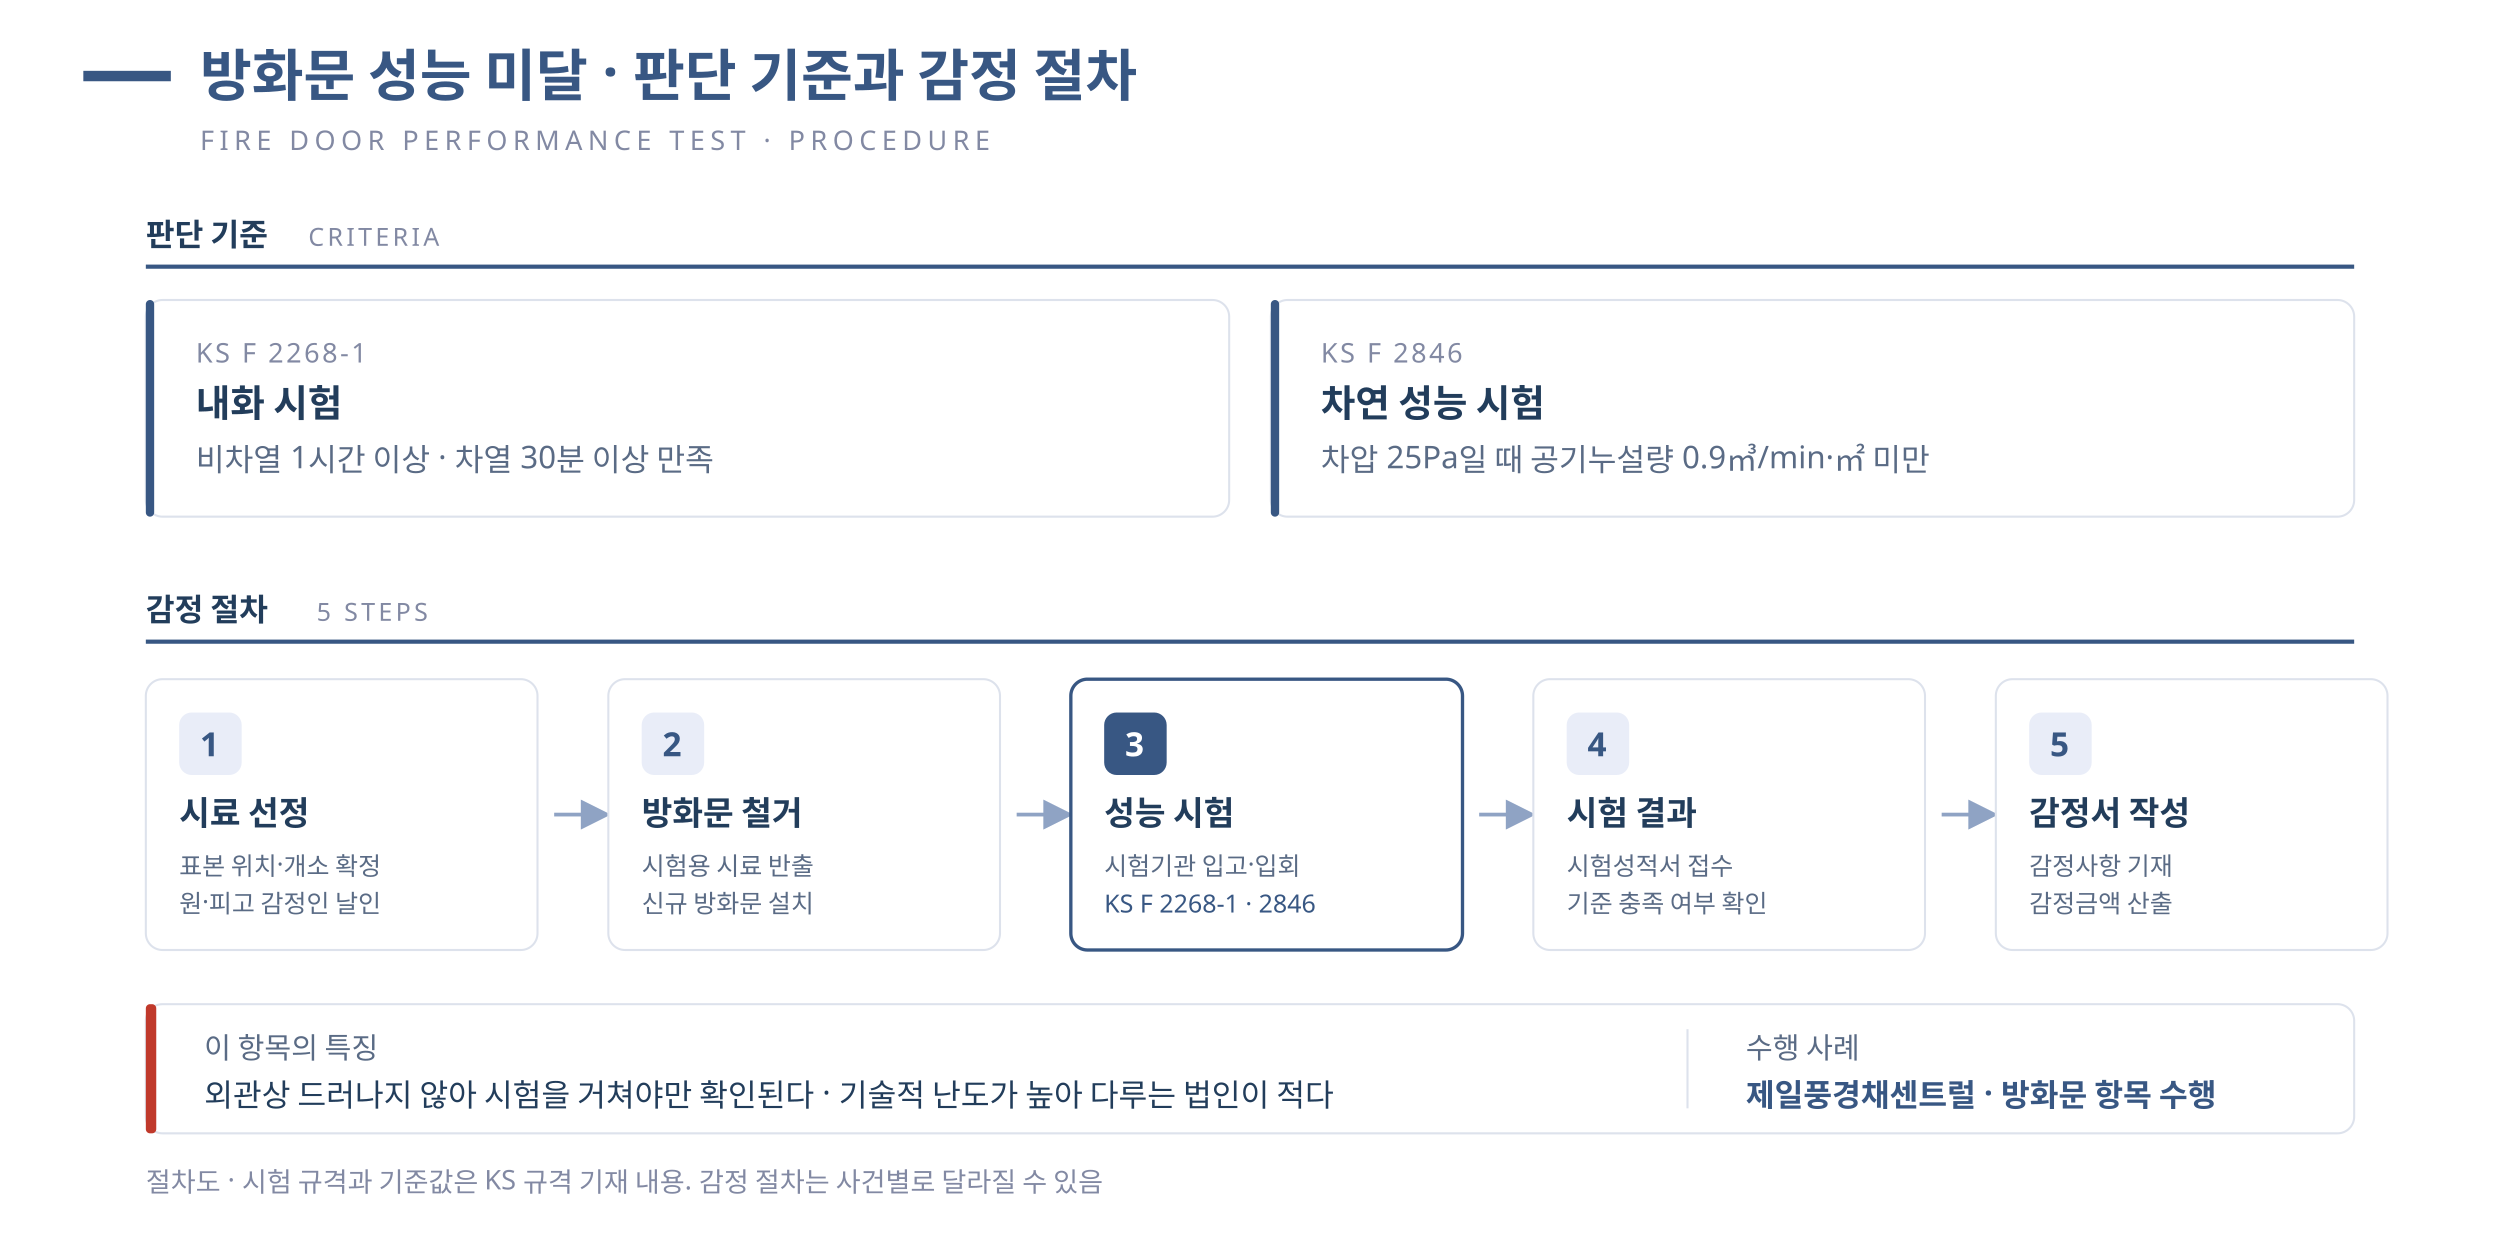
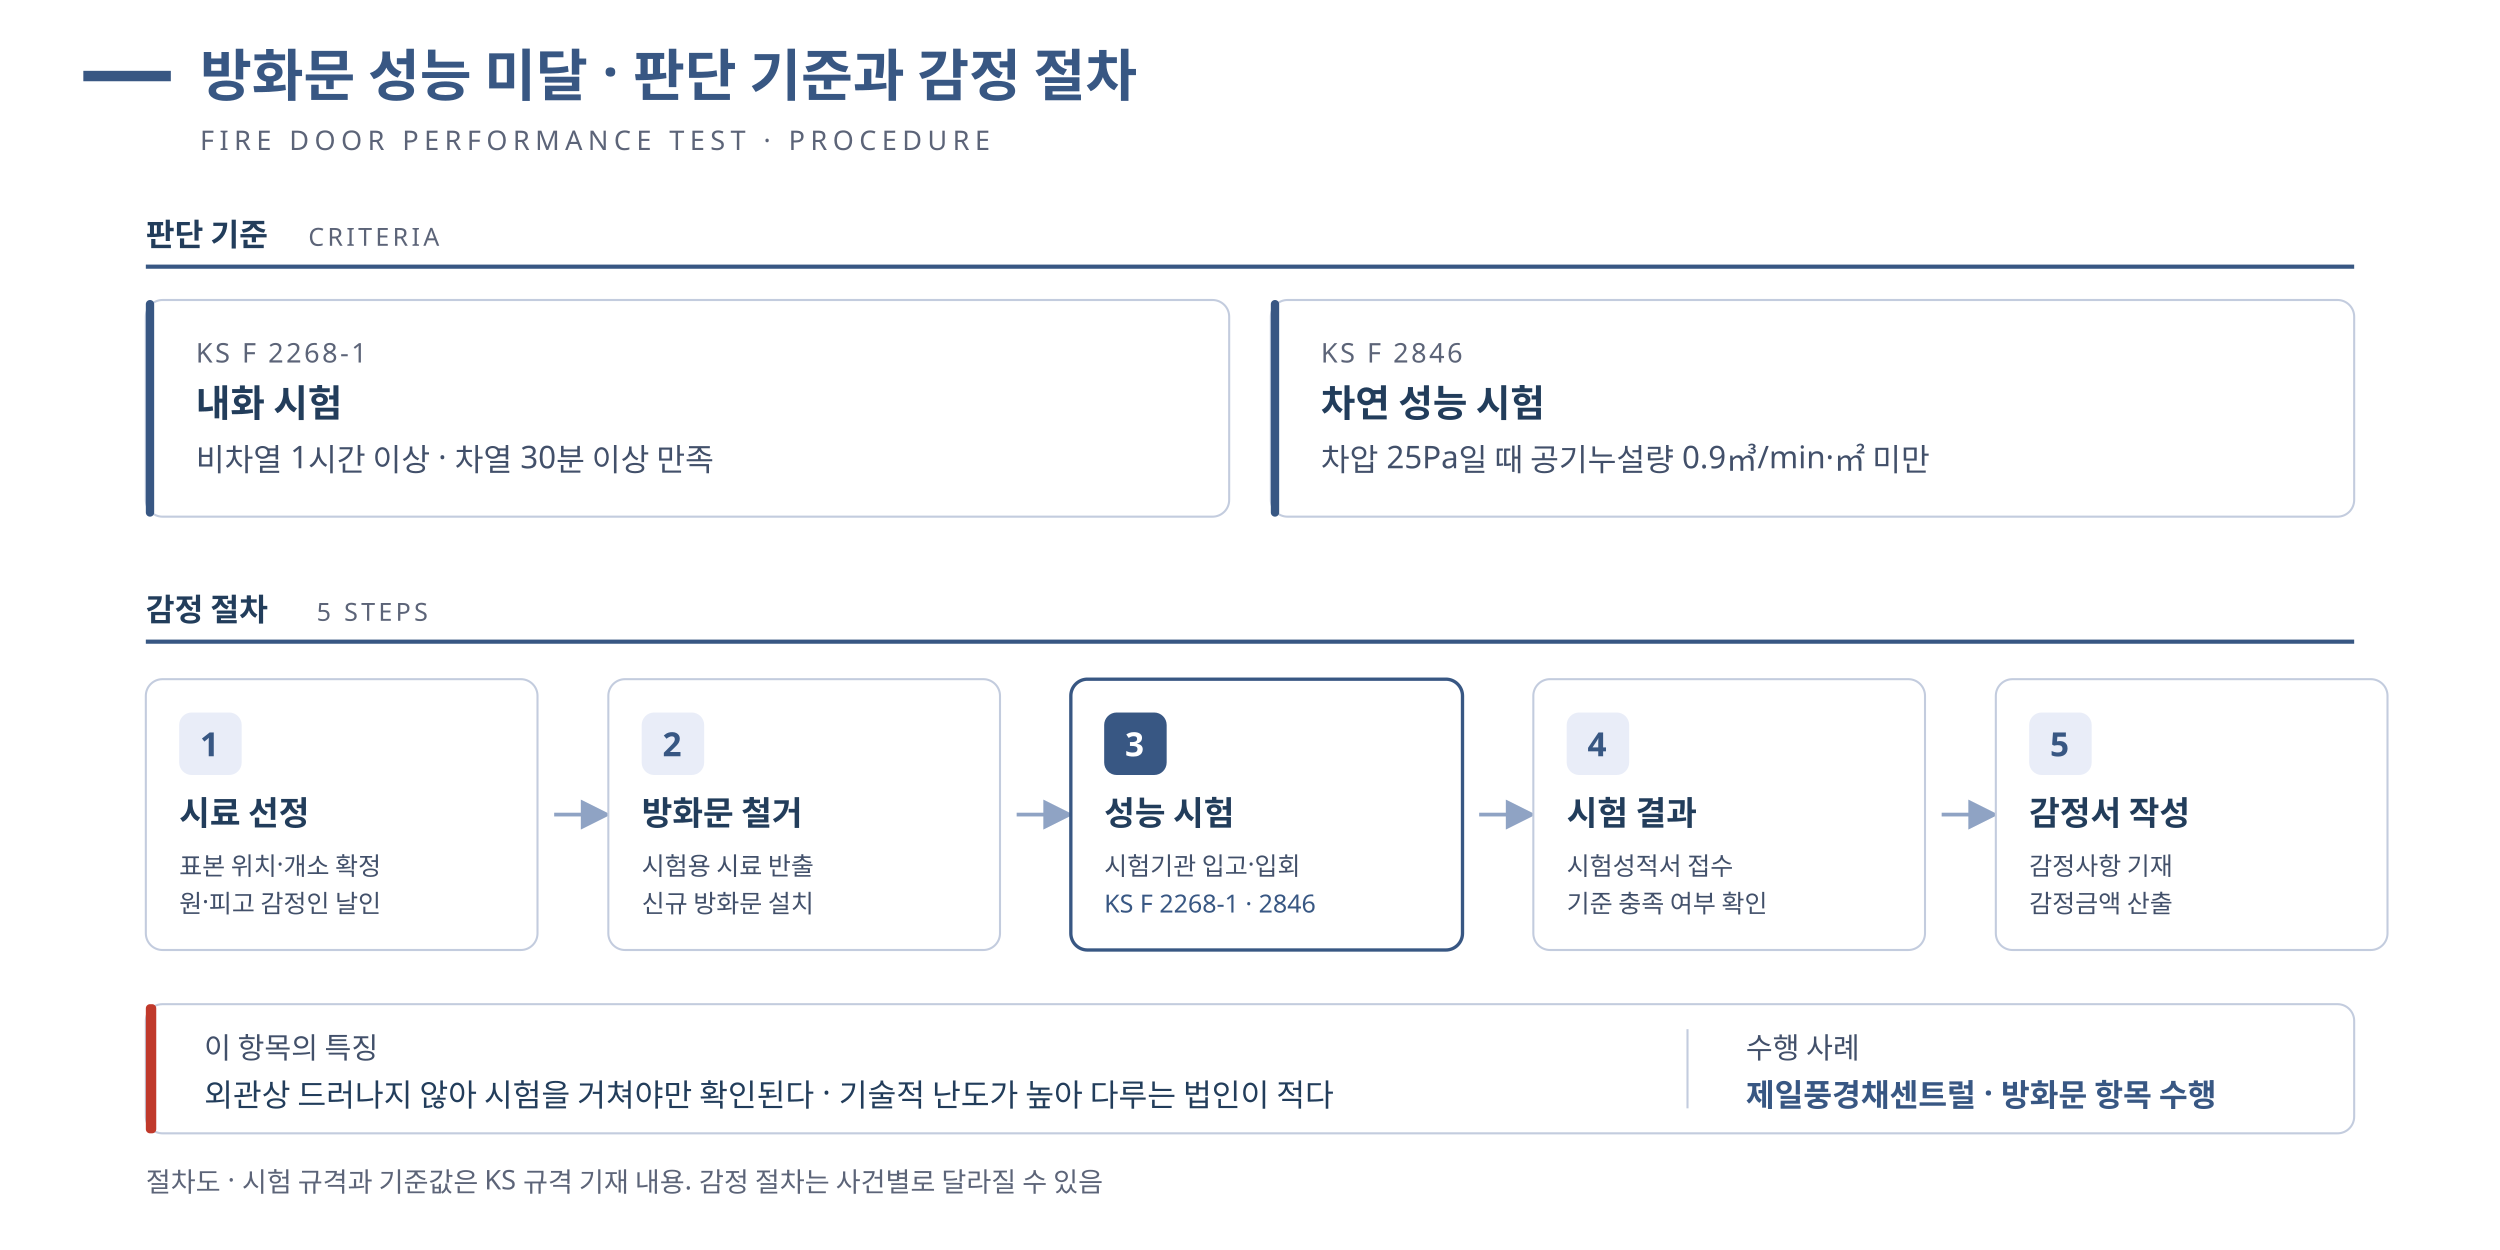
<svg xmlns="http://www.w3.org/2000/svg" viewBox="0 0 1200 600" width="1200" height="600" font-family="'210 옴니고딕 030','OmniGothic030','Pretendard',sans-serif">
  <defs>
    <marker id="fa" markerWidth="8" markerHeight="8" refX="4" refY="4" orient="auto">
      <path d="M0,0 L8,4 L0,8 Z" fill="#8FA3C4" />
    </marker>
  </defs>
  <rect width="1200" height="600" fill="#FFFFFF" />
  <rect x="40" y="34" width="42" height="5" fill="#385783" />
  <text x="96" y="46" font-size="27" font-weight="700" fill="#385783">방화문 성능 미달 · 판단 기준과 감정 절차</text>
-   <text x="96" y="72" font-size="13" fill="#8289A3" letter-spacing="2.6">FIRE DOOR PERFORMANCE TEST · PROCEDURE</text>
+   <text x="96" y="72" font-size="13" fill="#5C6478" letter-spacing="2.6">FIRE DOOR PERFORMANCE TEST · PROCEDURE</text>
  <text x="70" y="118" font-size="15" font-weight="700" fill="#223D5B">판단 기준</text>
-   <text x="148" y="118" font-size="12" fill="#8289A3" letter-spacing="1.6">CRITERIA</text>
+   <text x="148" y="118" font-size="12" fill="#5C6478" letter-spacing="1.6">CRITERIA</text>
  <line x1="70" y1="128" x2="1130" y2="128" stroke="#385783" stroke-width="2" />
  <g transform="translate(70,144)">
-     <rect x="0" y="0" width="520" height="104" rx="8" fill="#FFFFFF" stroke="#DDE2EC" />
+     <rect x="0" y="0" width="520" height="104" rx="8" fill="#FFFFFF" stroke="#C3CCDE" />
    <rect x="0" y="0" width="4" height="104" rx="2" fill="#385783" />
-     <text x="24" y="30" font-size="13" fill="#8289A3" letter-spacing="1.2">KS F 2268-1</text>
+     <text x="24" y="30" font-size="13" fill="#5C6478" letter-spacing="1.2">KS F 2268-1</text>
    <text x="24" y="56" font-size="18" font-weight="700" fill="#223D5B">내화 시험</text>
-     <text x="24" y="82" font-size="15" fill="#5A6B85">비차열 1시간 이상 · 차열 30분 이상 만족</text>
+     <text x="24" y="82" font-size="15" fill="#42506A">비차열 1시간 이상 · 차열 30분 이상 만족</text>
  </g>
  <g transform="translate(610,144)">
-     <rect x="0" y="0" width="520" height="104" rx="8" fill="#FFFFFF" stroke="#DDE2EC" />
+     <rect x="0" y="0" width="520" height="104" rx="8" fill="#FFFFFF" stroke="#C3CCDE" />
    <rect x="0" y="0" width="4" height="104" rx="2" fill="#385783" />
-     <text x="24" y="30" font-size="13" fill="#8289A3" letter-spacing="1.2">KS F 2846</text>
+     <text x="24" y="30" font-size="13" fill="#5C6478" letter-spacing="1.2">KS F 2846</text>
    <text x="24" y="56" font-size="18" font-weight="700" fill="#223D5B">차연 성능 시험</text>
-     <text x="24" y="82" font-size="15" fill="#5A6B85">차압 25Pa일 때 공기누설량 0.9㎥/min·㎡ 미만</text>
+     <text x="24" y="82" font-size="15" fill="#42506A">차압 25Pa일 때 공기누설량 0.9㎥/min·㎡ 미만</text>
  </g>
  <text x="70" y="298" font-size="15" font-weight="700" fill="#223D5B">감정 절차</text>
-   <text x="152" y="298" font-size="12" fill="#8289A3" letter-spacing="1.6">5 STEPS</text>
+   <text x="152" y="298" font-size="12" fill="#5C6478" letter-spacing="1.6">5 STEPS</text>
  <line x1="70" y1="308" x2="1130" y2="308" stroke="#385783" stroke-width="2" />
  <g transform="translate(70,326)">
-     <rect x="0" y="0" width="188" height="130" rx="8" fill="#FFFFFF" stroke="#DDE2EC" />
+     <rect x="0" y="0" width="188" height="130" rx="8" fill="#FFFFFF" stroke="#C3CCDE" />
    <rect x="16" y="16" width="30" height="30" rx="6" fill="#E9EDF8" />
    <text x="26" y="37" font-size="16" font-weight="700" fill="#385783">1</text>
    <text x="16" y="70" font-size="16" font-weight="700" fill="#223D5B">시료 선정</text>
-     <text x="16" y="94" font-size="12" fill="#5A6B85">표본 위치·개소 확정</text>
-     <text x="16" y="112" font-size="12" fill="#5A6B85">원·피고 감정인 날인</text>
+     <text x="16" y="94" font-size="12" fill="#42506A">표본 위치·개소 확정</text>
+     <text x="16" y="112" font-size="12" fill="#42506A">원·피고 감정인 날인</text>
    <line x1="196" y1="65" x2="216" y2="65" stroke="#8FA3C4" stroke-width="1.8" marker-end="url(#fa)" />
-     <rect x="222" y="0" width="188" height="130" rx="8" fill="#FFFFFF" stroke="#DDE2EC" />
+     <rect x="222" y="0" width="188" height="130" rx="8" fill="#FFFFFF" stroke="#C3CCDE" />
    <rect x="238" y="16" width="30" height="30" rx="6" fill="#E9EDF8" />
    <text x="248" y="37" font-size="16" font-weight="700" fill="#385783">2</text>
    <text x="238" y="70" font-size="16" font-weight="700" fill="#223D5B">방화문 철거</text>
-     <text x="238" y="94" font-size="12" fill="#5A6B85">시험용 시료 반출</text>
-     <text x="238" y="112" font-size="12" fill="#5A6B85">신규 방화문 설치</text>
+     <text x="238" y="94" font-size="12" fill="#42506A">시험용 시료 반출</text>
+     <text x="238" y="112" font-size="12" fill="#42506A">신규 방화문 설치</text>
    <line x1="418" y1="65" x2="438" y2="65" stroke="#8FA3C4" stroke-width="1.8" marker-end="url(#fa)" />
    <rect x="444" y="0" width="188" height="130" rx="8" fill="#FFFFFF" stroke="#385783" stroke-width="1.6" />
    <rect x="460" y="16" width="30" height="30" rx="6" fill="#385783" />
    <text x="470" y="37" font-size="16" font-weight="700" fill="#FFFFFF">3</text>
    <text x="460" y="70" font-size="16" font-weight="700" fill="#223D5B">성능 시험</text>
-     <text x="460" y="94" font-size="12" fill="#5A6B85">시험기관 입고·입회</text>
+     <text x="460" y="94" font-size="12" fill="#42506A">시험기관 입고·입회</text>
    <text x="460" y="112" font-size="12" fill="#385783">KS F 2268-1 · 2846</text>
    <line x1="640" y1="65" x2="660" y2="65" stroke="#8FA3C4" stroke-width="1.8" marker-end="url(#fa)" />
-     <rect x="666" y="0" width="188" height="130" rx="8" fill="#FFFFFF" stroke="#DDE2EC" />
+     <rect x="666" y="0" width="188" height="130" rx="8" fill="#FFFFFF" stroke="#C3CCDE" />
    <rect x="682" y="16" width="30" height="30" rx="6" fill="#E9EDF8" />
    <text x="692" y="37" font-size="16" font-weight="700" fill="#385783">4</text>
    <text x="682" y="70" font-size="16" font-weight="700" fill="#223D5B">시험 결과</text>
-     <text x="682" y="94" font-size="12" fill="#5A6B85">시험성적서 접수</text>
-     <text x="682" y="112" font-size="12" fill="#5A6B85">기준 충족 여부 확인</text>
+     <text x="682" y="94" font-size="12" fill="#42506A">시험성적서 접수</text>
+     <text x="682" y="112" font-size="12" fill="#42506A">기준 충족 여부 확인</text>
    <line x1="862" y1="65" x2="882" y2="65" stroke="#8FA3C4" stroke-width="1.8" marker-end="url(#fa)" />
-     <rect x="888" y="0" width="188" height="130" rx="8" fill="#FFFFFF" stroke="#DDE2EC" />
+     <rect x="888" y="0" width="188" height="130" rx="8" fill="#FFFFFF" stroke="#C3CCDE" />
    <rect x="904" y="16" width="30" height="30" rx="6" fill="#E9EDF8" />
    <text x="914" y="37" font-size="16" font-weight="700" fill="#385783">5</text>
    <text x="904" y="70" font-size="16" font-weight="700" fill="#223D5B">감정서 작성</text>
-     <text x="904" y="94" font-size="12" fill="#5A6B85">감정사항 기재</text>
-     <text x="904" y="112" font-size="12" fill="#5A6B85">감정금액 산출</text>
+     <text x="904" y="94" font-size="12" fill="#42506A">감정사항 기재</text>
+     <text x="904" y="112" font-size="12" fill="#42506A">감정금액 산출</text>
  </g>
  <g transform="translate(70,482)">
-     <rect x="0" y="0" width="1060" height="62" rx="8" fill="#FFFFFF" stroke="#DDE2EC" />
+     <rect x="0" y="0" width="1060" height="62" rx="8" fill="#FFFFFF" stroke="#C3CCDE" />
    <rect x="0" y="0" width="5" height="62" rx="2" fill="#C0392B" />
-     <text x="28" y="26" font-size="14" fill="#5A6B85">이 항목의 특징</text>
+     <text x="28" y="26" font-size="14" fill="#42506A">이 항목의 특징</text>
    <text x="28" y="49" font-size="15" fill="#223D5B">외관상 드러나지 않아 시험을 거쳐야만 확인된다 · 기술적 난도가 높아 다루는 법인이 적다</text>
-     <line x1="740" y1="12" x2="740" y2="50" stroke="#DDE2EC" />
-     <text x="768" y="26" font-size="14" fill="#5A6B85">수행 사례</text>
+     <line x1="740" y1="12" x2="740" y2="50" stroke="#C3CCDE" />
+     <text x="768" y="26" font-size="14" fill="#42506A">수행 사례</text>
    <text x="768" y="49" font-size="15" font-weight="700" fill="#385783">제일풍경채센트럴 · 방화문 항목 수행</text>
  </g>
-   <text x="70" y="572" font-size="13" fill="#8289A3">절차도 · 시험 규격과 기준값은 KS 규격 기재 내용. 감정 절차는 사건별로 달라질 수 있음</text>
+   <text x="70" y="572" font-size="13" fill="#5C6478">절차도 · 시험 규격과 기준값은 KS 규격 기재 내용. 감정 절차는 사건별로 달라질 수 있음</text>
</svg>
